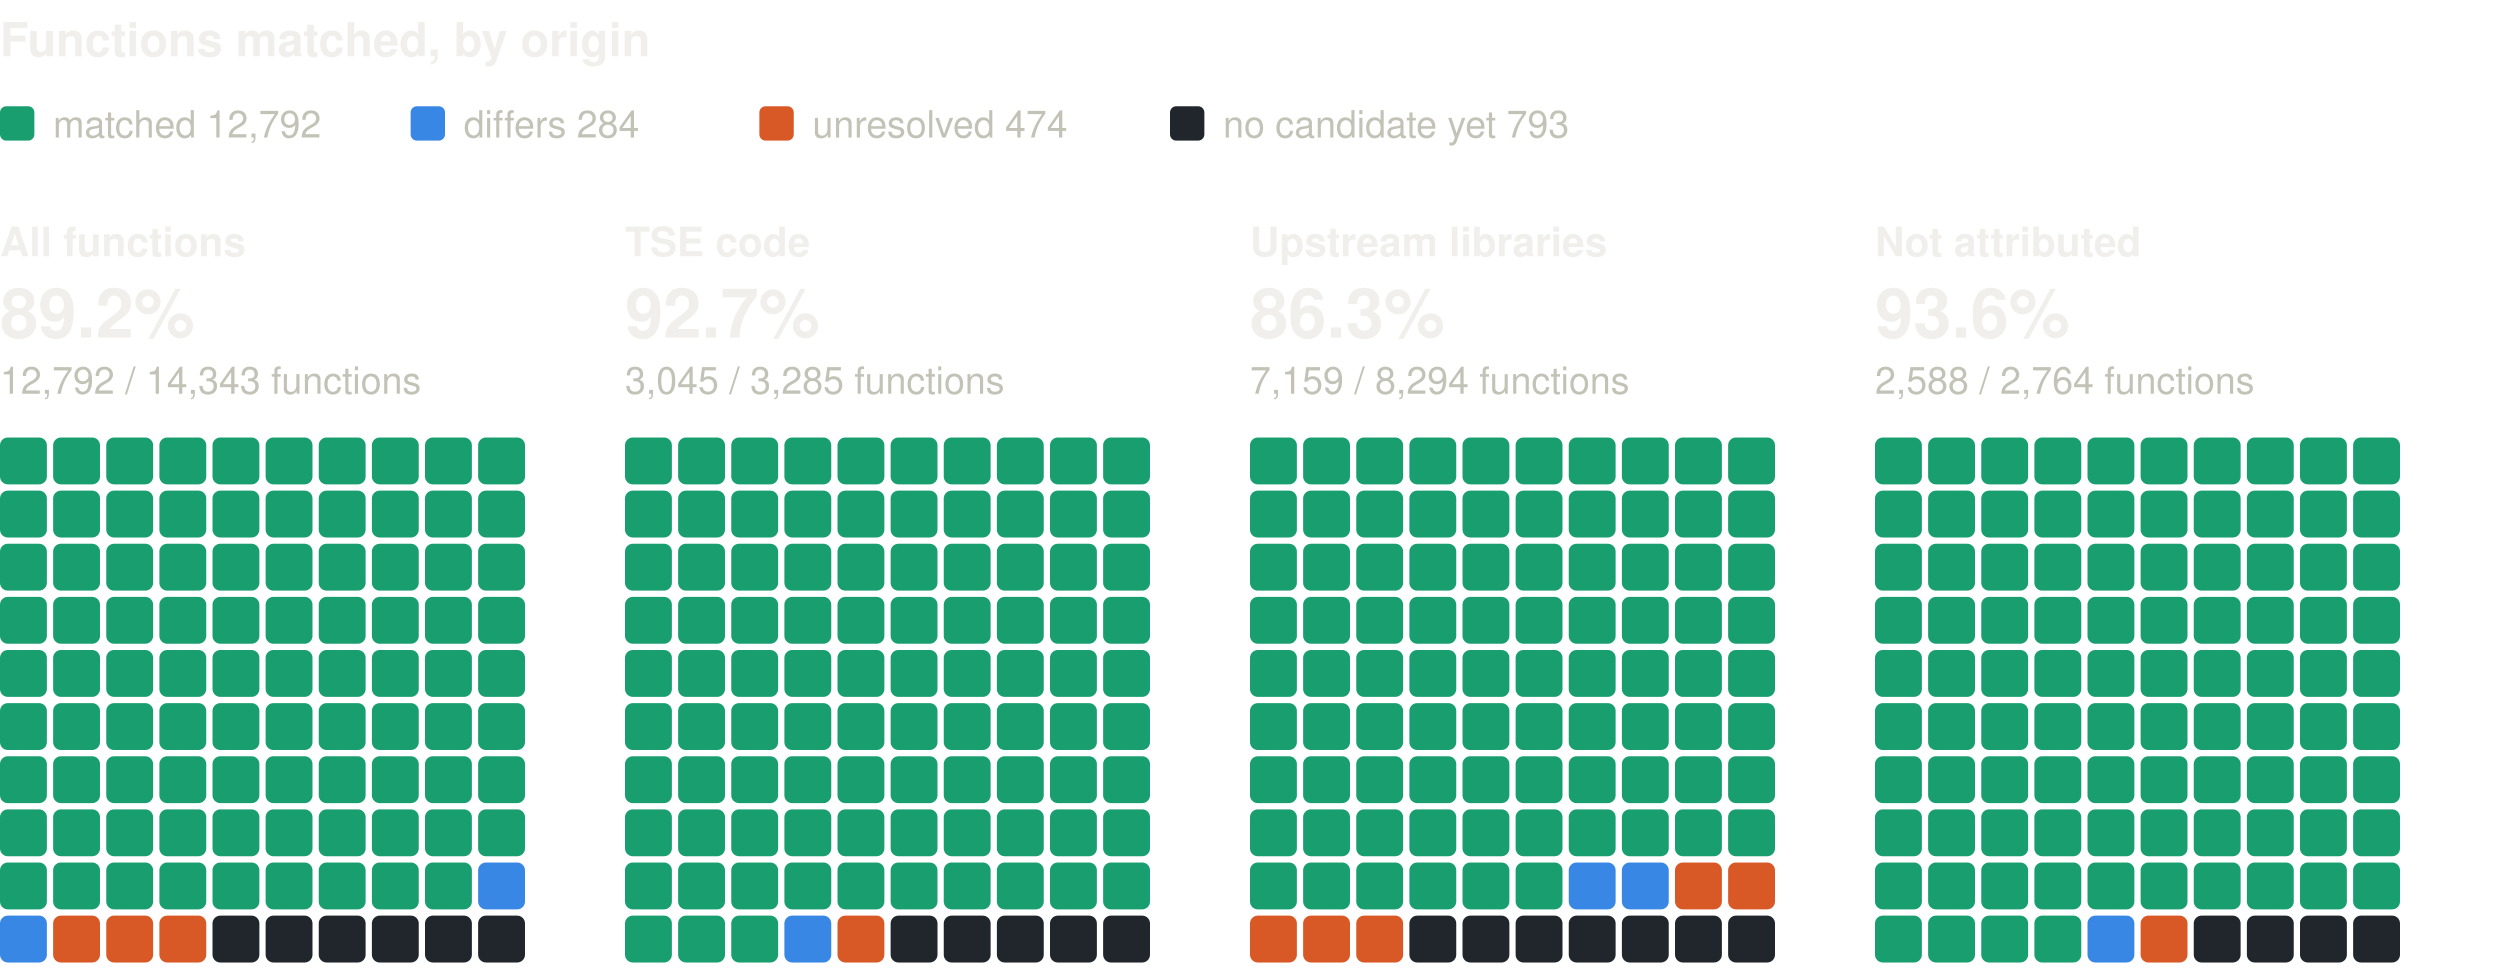
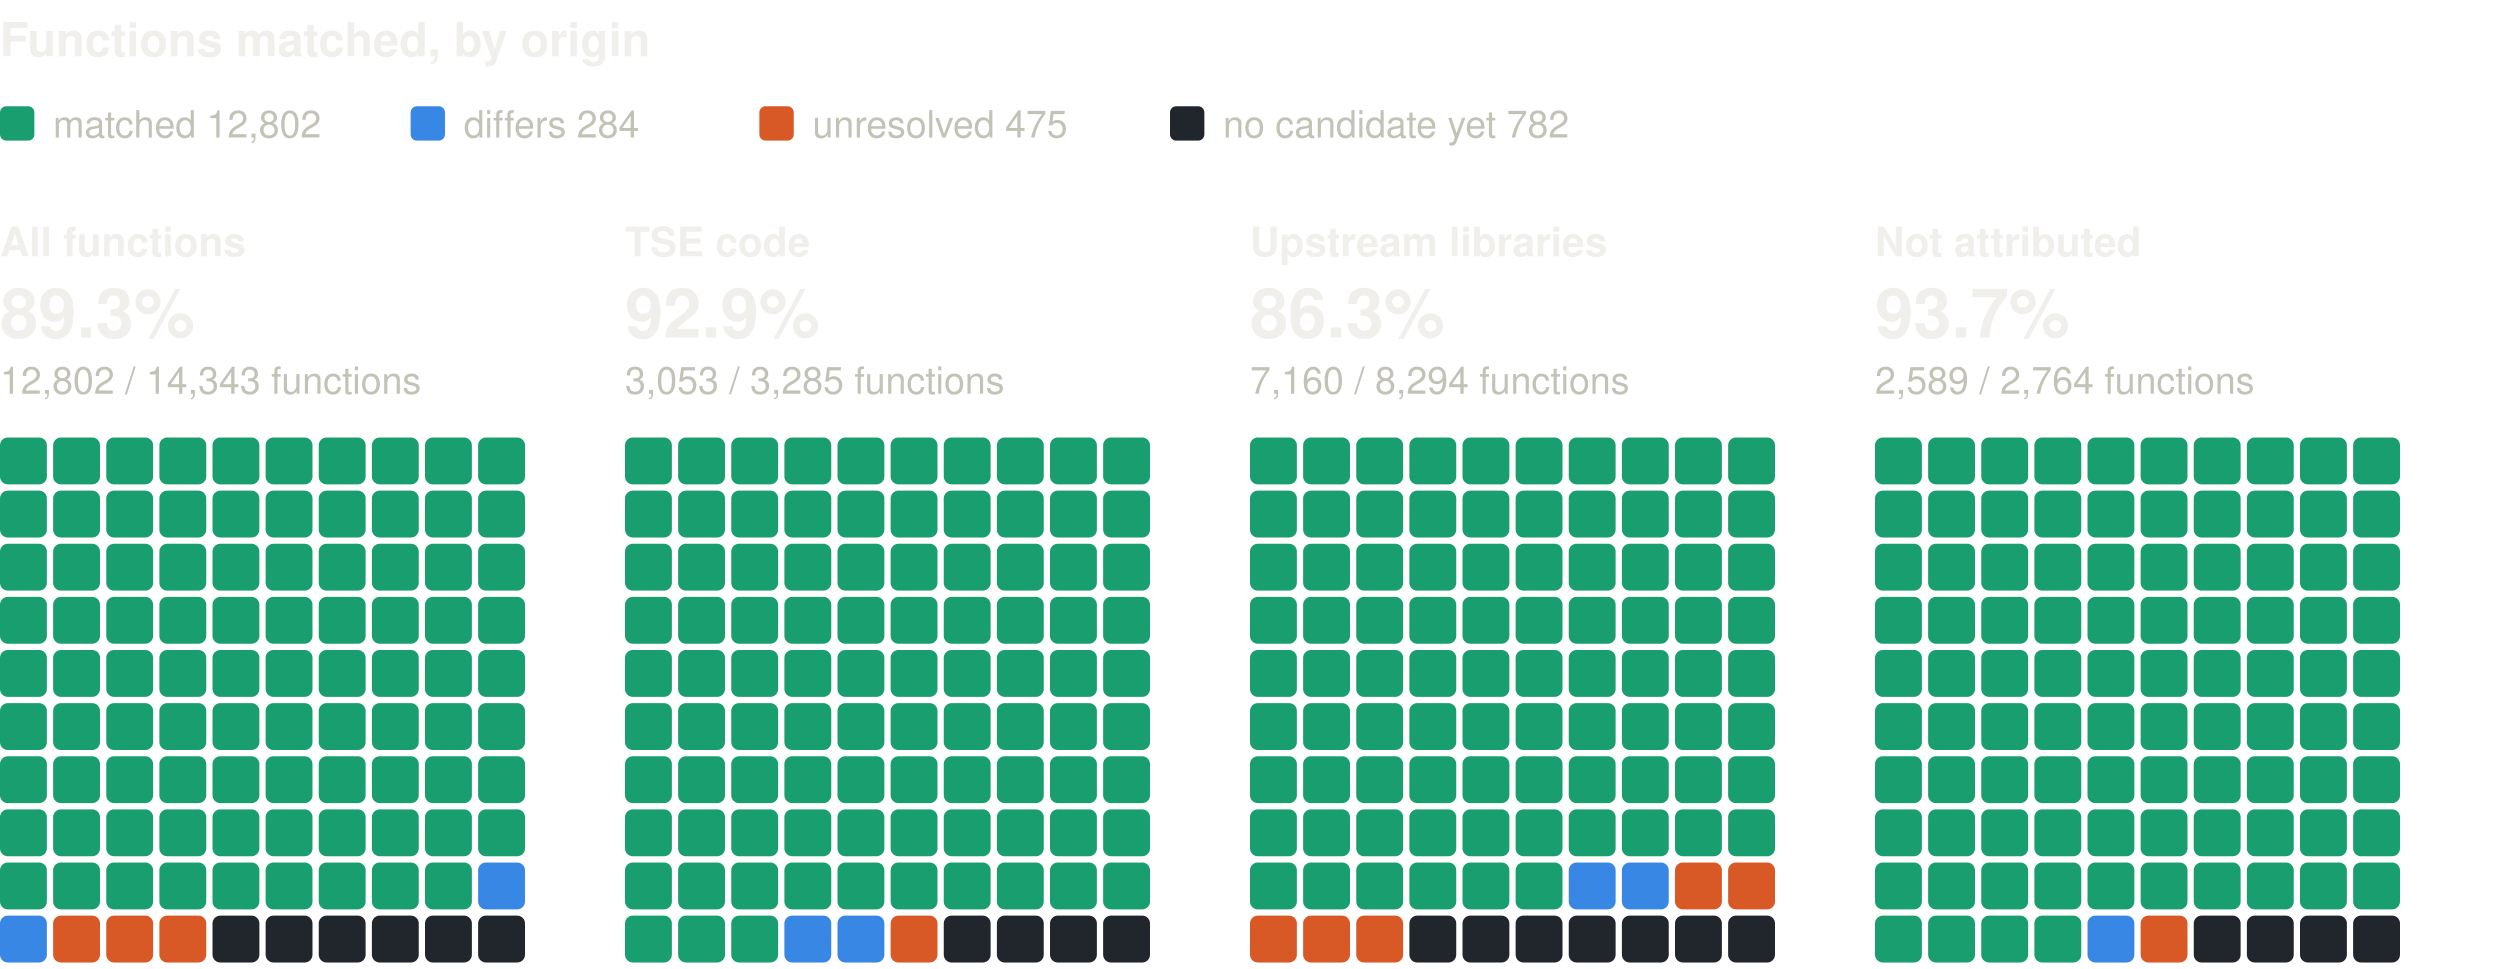
<svg xmlns="http://www.w3.org/2000/svg" width="800" height="310" viewBox="0 0 800 310" role="img" aria-label="Functions matched, by origin: one square per percent, coloured by verdict" font-family="system-ui, -apple-system, 'Segoe UI', Helvetica, Arial, sans-serif">
  <text x="0" y="18" font-size="15" fill="#f0efec" font-weight="600">Functions matched, by origin</text>
  <rect x="0" y="34" width="11" height="11" rx="2" fill="#199e70" />
-   <text x="17" y="44" font-size="12" fill="#c3c2b7">matched 12,792</text>
+   <text x="17" y="44" font-size="12" fill="#c3c2b7">matched 12,802</text>
  <rect x="131.4" y="34" width="11" height="11" rx="2" fill="#3987e5" />
  <text x="148.4" y="44" font-size="12" fill="#c3c2b7">differs 284</text>
  <rect x="243" y="34" width="11" height="11" rx="2" fill="#d95926" />
-   <text x="260" y="44" font-size="12" fill="#c3c2b7">unresolved 474</text>
+   <text x="260" y="44" font-size="12" fill="#c3c2b7">unresolved 475</text>
  <rect x="374.4" y="34" width="11" height="11" rx="2" fill="#21262d" />
-   <text x="391.4" y="44" font-size="12" fill="#c3c2b7">no candidate yet 793</text>
+   <text x="391.4" y="44" font-size="12" fill="#c3c2b7">no candidate yet 782</text>
  <text x="0" y="82" font-size="13" fill="#f0efec" font-weight="600">All functions</text>
-   <text x="0" y="108" font-size="22" fill="#f0efec" font-weight="600">89.2%</text>
-   <text x="0" y="126" font-size="12" fill="#c3c2b7">12,792 / 14,343 functions</text>
+   <text x="0" y="108" font-size="22" fill="#f0efec" font-weight="600">89.3%</text>
+   <text x="0" y="126" font-size="12" fill="#c3c2b7">12,802 / 14,343 functions</text>
  <rect x="0" y="140" width="15" height="15" rx="2.5" fill="#199e70" />
  <rect x="17" y="140" width="15" height="15" rx="2.5" fill="#199e70" />
  <rect x="34" y="140" width="15" height="15" rx="2.5" fill="#199e70" />
  <rect x="51" y="140" width="15" height="15" rx="2.5" fill="#199e70" />
  <rect x="68" y="140" width="15" height="15" rx="2.5" fill="#199e70" />
  <rect x="85" y="140" width="15" height="15" rx="2.5" fill="#199e70" />
  <rect x="102" y="140" width="15" height="15" rx="2.5" fill="#199e70" />
  <rect x="119" y="140" width="15" height="15" rx="2.5" fill="#199e70" />
  <rect x="136" y="140" width="15" height="15" rx="2.5" fill="#199e70" />
  <rect x="153" y="140" width="15" height="15" rx="2.5" fill="#199e70" />
  <rect x="0" y="157" width="15" height="15" rx="2.5" fill="#199e70" />
  <rect x="17" y="157" width="15" height="15" rx="2.5" fill="#199e70" />
  <rect x="34" y="157" width="15" height="15" rx="2.5" fill="#199e70" />
  <rect x="51" y="157" width="15" height="15" rx="2.5" fill="#199e70" />
  <rect x="68" y="157" width="15" height="15" rx="2.5" fill="#199e70" />
  <rect x="85" y="157" width="15" height="15" rx="2.5" fill="#199e70" />
  <rect x="102" y="157" width="15" height="15" rx="2.5" fill="#199e70" />
  <rect x="119" y="157" width="15" height="15" rx="2.5" fill="#199e70" />
  <rect x="136" y="157" width="15" height="15" rx="2.5" fill="#199e70" />
  <rect x="153" y="157" width="15" height="15" rx="2.5" fill="#199e70" />
  <rect x="0" y="174" width="15" height="15" rx="2.5" fill="#199e70" />
  <rect x="17" y="174" width="15" height="15" rx="2.5" fill="#199e70" />
  <rect x="34" y="174" width="15" height="15" rx="2.5" fill="#199e70" />
  <rect x="51" y="174" width="15" height="15" rx="2.5" fill="#199e70" />
  <rect x="68" y="174" width="15" height="15" rx="2.5" fill="#199e70" />
  <rect x="85" y="174" width="15" height="15" rx="2.5" fill="#199e70" />
  <rect x="102" y="174" width="15" height="15" rx="2.5" fill="#199e70" />
  <rect x="119" y="174" width="15" height="15" rx="2.5" fill="#199e70" />
  <rect x="136" y="174" width="15" height="15" rx="2.5" fill="#199e70" />
  <rect x="153" y="174" width="15" height="15" rx="2.5" fill="#199e70" />
  <rect x="0" y="191" width="15" height="15" rx="2.5" fill="#199e70" />
  <rect x="17" y="191" width="15" height="15" rx="2.5" fill="#199e70" />
  <rect x="34" y="191" width="15" height="15" rx="2.5" fill="#199e70" />
  <rect x="51" y="191" width="15" height="15" rx="2.5" fill="#199e70" />
  <rect x="68" y="191" width="15" height="15" rx="2.5" fill="#199e70" />
  <rect x="85" y="191" width="15" height="15" rx="2.5" fill="#199e70" />
  <rect x="102" y="191" width="15" height="15" rx="2.5" fill="#199e70" />
  <rect x="119" y="191" width="15" height="15" rx="2.5" fill="#199e70" />
  <rect x="136" y="191" width="15" height="15" rx="2.5" fill="#199e70" />
  <rect x="153" y="191" width="15" height="15" rx="2.5" fill="#199e70" />
  <rect x="0" y="208" width="15" height="15" rx="2.5" fill="#199e70" />
  <rect x="17" y="208" width="15" height="15" rx="2.5" fill="#199e70" />
  <rect x="34" y="208" width="15" height="15" rx="2.5" fill="#199e70" />
  <rect x="51" y="208" width="15" height="15" rx="2.5" fill="#199e70" />
  <rect x="68" y="208" width="15" height="15" rx="2.5" fill="#199e70" />
  <rect x="85" y="208" width="15" height="15" rx="2.5" fill="#199e70" />
  <rect x="102" y="208" width="15" height="15" rx="2.5" fill="#199e70" />
  <rect x="119" y="208" width="15" height="15" rx="2.5" fill="#199e70" />
  <rect x="136" y="208" width="15" height="15" rx="2.5" fill="#199e70" />
  <rect x="153" y="208" width="15" height="15" rx="2.5" fill="#199e70" />
  <rect x="0" y="225" width="15" height="15" rx="2.5" fill="#199e70" />
  <rect x="17" y="225" width="15" height="15" rx="2.5" fill="#199e70" />
  <rect x="34" y="225" width="15" height="15" rx="2.5" fill="#199e70" />
  <rect x="51" y="225" width="15" height="15" rx="2.5" fill="#199e70" />
  <rect x="68" y="225" width="15" height="15" rx="2.5" fill="#199e70" />
  <rect x="85" y="225" width="15" height="15" rx="2.5" fill="#199e70" />
  <rect x="102" y="225" width="15" height="15" rx="2.5" fill="#199e70" />
  <rect x="119" y="225" width="15" height="15" rx="2.5" fill="#199e70" />
  <rect x="136" y="225" width="15" height="15" rx="2.5" fill="#199e70" />
  <rect x="153" y="225" width="15" height="15" rx="2.5" fill="#199e70" />
  <rect x="0" y="242" width="15" height="15" rx="2.5" fill="#199e70" />
  <rect x="17" y="242" width="15" height="15" rx="2.5" fill="#199e70" />
  <rect x="34" y="242" width="15" height="15" rx="2.5" fill="#199e70" />
  <rect x="51" y="242" width="15" height="15" rx="2.5" fill="#199e70" />
  <rect x="68" y="242" width="15" height="15" rx="2.5" fill="#199e70" />
  <rect x="85" y="242" width="15" height="15" rx="2.5" fill="#199e70" />
  <rect x="102" y="242" width="15" height="15" rx="2.5" fill="#199e70" />
  <rect x="119" y="242" width="15" height="15" rx="2.5" fill="#199e70" />
  <rect x="136" y="242" width="15" height="15" rx="2.5" fill="#199e70" />
  <rect x="153" y="242" width="15" height="15" rx="2.5" fill="#199e70" />
  <rect x="0" y="259" width="15" height="15" rx="2.5" fill="#199e70" />
  <rect x="17" y="259" width="15" height="15" rx="2.5" fill="#199e70" />
  <rect x="34" y="259" width="15" height="15" rx="2.5" fill="#199e70" />
  <rect x="51" y="259" width="15" height="15" rx="2.5" fill="#199e70" />
  <rect x="68" y="259" width="15" height="15" rx="2.5" fill="#199e70" />
  <rect x="85" y="259" width="15" height="15" rx="2.5" fill="#199e70" />
  <rect x="102" y="259" width="15" height="15" rx="2.5" fill="#199e70" />
  <rect x="119" y="259" width="15" height="15" rx="2.5" fill="#199e70" />
  <rect x="136" y="259" width="15" height="15" rx="2.5" fill="#199e70" />
  <rect x="153" y="259" width="15" height="15" rx="2.5" fill="#199e70" />
  <rect x="0" y="276" width="15" height="15" rx="2.5" fill="#199e70" />
  <rect x="17" y="276" width="15" height="15" rx="2.5" fill="#199e70" />
  <rect x="34" y="276" width="15" height="15" rx="2.5" fill="#199e70" />
  <rect x="51" y="276" width="15" height="15" rx="2.5" fill="#199e70" />
  <rect x="68" y="276" width="15" height="15" rx="2.5" fill="#199e70" />
  <rect x="85" y="276" width="15" height="15" rx="2.5" fill="#199e70" />
  <rect x="102" y="276" width="15" height="15" rx="2.5" fill="#199e70" />
  <rect x="119" y="276" width="15" height="15" rx="2.5" fill="#199e70" />
  <rect x="136" y="276" width="15" height="15" rx="2.5" fill="#199e70" />
  <rect x="153" y="276" width="15" height="15" rx="2.5" fill="#3987e5" />
  <rect x="0" y="293" width="15" height="15" rx="2.5" fill="#3987e5" />
  <rect x="17" y="293" width="15" height="15" rx="2.5" fill="#d95926" />
  <rect x="34" y="293" width="15" height="15" rx="2.5" fill="#d95926" />
  <rect x="51" y="293" width="15" height="15" rx="2.5" fill="#d95926" />
  <rect x="68" y="293" width="15" height="15" rx="2.5" fill="#21262d" />
  <rect x="85" y="293" width="15" height="15" rx="2.5" fill="#21262d" />
  <rect x="102" y="293" width="15" height="15" rx="2.5" fill="#21262d" />
  <rect x="119" y="293" width="15" height="15" rx="2.5" fill="#21262d" />
  <rect x="136" y="293" width="15" height="15" rx="2.5" fill="#21262d" />
  <rect x="153" y="293" width="15" height="15" rx="2.5" fill="#21262d" />
  <text x="200" y="82" font-size="13" fill="#f0efec" font-weight="600">TSE code</text>
-   <text x="200" y="108" font-size="22" fill="#f0efec" font-weight="600">92.7%</text>
-   <text x="200" y="126" font-size="12" fill="#c3c2b7">3,045 / 3,285 functions</text>
+   <text x="200" y="108" font-size="22" fill="#f0efec" font-weight="600">92.9%</text>
+   <text x="200" y="126" font-size="12" fill="#c3c2b7">3,053 / 3,285 functions</text>
  <rect x="200" y="140" width="15" height="15" rx="2.5" fill="#199e70" />
  <rect x="217" y="140" width="15" height="15" rx="2.5" fill="#199e70" />
  <rect x="234" y="140" width="15" height="15" rx="2.5" fill="#199e70" />
  <rect x="251" y="140" width="15" height="15" rx="2.5" fill="#199e70" />
  <rect x="268" y="140" width="15" height="15" rx="2.5" fill="#199e70" />
  <rect x="285" y="140" width="15" height="15" rx="2.5" fill="#199e70" />
  <rect x="302" y="140" width="15" height="15" rx="2.5" fill="#199e70" />
  <rect x="319" y="140" width="15" height="15" rx="2.5" fill="#199e70" />
  <rect x="336" y="140" width="15" height="15" rx="2.5" fill="#199e70" />
  <rect x="353" y="140" width="15" height="15" rx="2.5" fill="#199e70" />
  <rect x="200" y="157" width="15" height="15" rx="2.5" fill="#199e70" />
  <rect x="217" y="157" width="15" height="15" rx="2.5" fill="#199e70" />
  <rect x="234" y="157" width="15" height="15" rx="2.5" fill="#199e70" />
  <rect x="251" y="157" width="15" height="15" rx="2.5" fill="#199e70" />
  <rect x="268" y="157" width="15" height="15" rx="2.5" fill="#199e70" />
  <rect x="285" y="157" width="15" height="15" rx="2.5" fill="#199e70" />
  <rect x="302" y="157" width="15" height="15" rx="2.5" fill="#199e70" />
  <rect x="319" y="157" width="15" height="15" rx="2.5" fill="#199e70" />
  <rect x="336" y="157" width="15" height="15" rx="2.5" fill="#199e70" />
  <rect x="353" y="157" width="15" height="15" rx="2.5" fill="#199e70" />
  <rect x="200" y="174" width="15" height="15" rx="2.5" fill="#199e70" />
  <rect x="217" y="174" width="15" height="15" rx="2.5" fill="#199e70" />
  <rect x="234" y="174" width="15" height="15" rx="2.5" fill="#199e70" />
  <rect x="251" y="174" width="15" height="15" rx="2.5" fill="#199e70" />
  <rect x="268" y="174" width="15" height="15" rx="2.5" fill="#199e70" />
  <rect x="285" y="174" width="15" height="15" rx="2.5" fill="#199e70" />
  <rect x="302" y="174" width="15" height="15" rx="2.5" fill="#199e70" />
  <rect x="319" y="174" width="15" height="15" rx="2.5" fill="#199e70" />
  <rect x="336" y="174" width="15" height="15" rx="2.5" fill="#199e70" />
  <rect x="353" y="174" width="15" height="15" rx="2.5" fill="#199e70" />
  <rect x="200" y="191" width="15" height="15" rx="2.5" fill="#199e70" />
  <rect x="217" y="191" width="15" height="15" rx="2.5" fill="#199e70" />
  <rect x="234" y="191" width="15" height="15" rx="2.5" fill="#199e70" />
  <rect x="251" y="191" width="15" height="15" rx="2.5" fill="#199e70" />
  <rect x="268" y="191" width="15" height="15" rx="2.5" fill="#199e70" />
  <rect x="285" y="191" width="15" height="15" rx="2.5" fill="#199e70" />
  <rect x="302" y="191" width="15" height="15" rx="2.5" fill="#199e70" />
  <rect x="319" y="191" width="15" height="15" rx="2.5" fill="#199e70" />
  <rect x="336" y="191" width="15" height="15" rx="2.5" fill="#199e70" />
  <rect x="353" y="191" width="15" height="15" rx="2.5" fill="#199e70" />
  <rect x="200" y="208" width="15" height="15" rx="2.5" fill="#199e70" />
  <rect x="217" y="208" width="15" height="15" rx="2.5" fill="#199e70" />
  <rect x="234" y="208" width="15" height="15" rx="2.5" fill="#199e70" />
  <rect x="251" y="208" width="15" height="15" rx="2.5" fill="#199e70" />
  <rect x="268" y="208" width="15" height="15" rx="2.5" fill="#199e70" />
  <rect x="285" y="208" width="15" height="15" rx="2.5" fill="#199e70" />
  <rect x="302" y="208" width="15" height="15" rx="2.5" fill="#199e70" />
  <rect x="319" y="208" width="15" height="15" rx="2.5" fill="#199e70" />
  <rect x="336" y="208" width="15" height="15" rx="2.5" fill="#199e70" />
  <rect x="353" y="208" width="15" height="15" rx="2.5" fill="#199e70" />
  <rect x="200" y="225" width="15" height="15" rx="2.5" fill="#199e70" />
  <rect x="217" y="225" width="15" height="15" rx="2.5" fill="#199e70" />
  <rect x="234" y="225" width="15" height="15" rx="2.5" fill="#199e70" />
  <rect x="251" y="225" width="15" height="15" rx="2.5" fill="#199e70" />
  <rect x="268" y="225" width="15" height="15" rx="2.5" fill="#199e70" />
  <rect x="285" y="225" width="15" height="15" rx="2.5" fill="#199e70" />
  <rect x="302" y="225" width="15" height="15" rx="2.5" fill="#199e70" />
  <rect x="319" y="225" width="15" height="15" rx="2.5" fill="#199e70" />
  <rect x="336" y="225" width="15" height="15" rx="2.5" fill="#199e70" />
  <rect x="353" y="225" width="15" height="15" rx="2.5" fill="#199e70" />
  <rect x="200" y="242" width="15" height="15" rx="2.5" fill="#199e70" />
  <rect x="217" y="242" width="15" height="15" rx="2.5" fill="#199e70" />
  <rect x="234" y="242" width="15" height="15" rx="2.5" fill="#199e70" />
  <rect x="251" y="242" width="15" height="15" rx="2.5" fill="#199e70" />
  <rect x="268" y="242" width="15" height="15" rx="2.5" fill="#199e70" />
  <rect x="285" y="242" width="15" height="15" rx="2.5" fill="#199e70" />
  <rect x="302" y="242" width="15" height="15" rx="2.5" fill="#199e70" />
  <rect x="319" y="242" width="15" height="15" rx="2.5" fill="#199e70" />
  <rect x="336" y="242" width="15" height="15" rx="2.5" fill="#199e70" />
  <rect x="353" y="242" width="15" height="15" rx="2.5" fill="#199e70" />
  <rect x="200" y="259" width="15" height="15" rx="2.5" fill="#199e70" />
  <rect x="217" y="259" width="15" height="15" rx="2.5" fill="#199e70" />
  <rect x="234" y="259" width="15" height="15" rx="2.5" fill="#199e70" />
  <rect x="251" y="259" width="15" height="15" rx="2.5" fill="#199e70" />
  <rect x="268" y="259" width="15" height="15" rx="2.5" fill="#199e70" />
  <rect x="285" y="259" width="15" height="15" rx="2.5" fill="#199e70" />
  <rect x="302" y="259" width="15" height="15" rx="2.5" fill="#199e70" />
  <rect x="319" y="259" width="15" height="15" rx="2.5" fill="#199e70" />
  <rect x="336" y="259" width="15" height="15" rx="2.5" fill="#199e70" />
  <rect x="353" y="259" width="15" height="15" rx="2.5" fill="#199e70" />
  <rect x="200" y="276" width="15" height="15" rx="2.5" fill="#199e70" />
  <rect x="217" y="276" width="15" height="15" rx="2.5" fill="#199e70" />
  <rect x="234" y="276" width="15" height="15" rx="2.5" fill="#199e70" />
  <rect x="251" y="276" width="15" height="15" rx="2.5" fill="#199e70" />
  <rect x="268" y="276" width="15" height="15" rx="2.5" fill="#199e70" />
  <rect x="285" y="276" width="15" height="15" rx="2.5" fill="#199e70" />
  <rect x="302" y="276" width="15" height="15" rx="2.5" fill="#199e70" />
  <rect x="319" y="276" width="15" height="15" rx="2.5" fill="#199e70" />
  <rect x="336" y="276" width="15" height="15" rx="2.5" fill="#199e70" />
  <rect x="353" y="276" width="15" height="15" rx="2.5" fill="#199e70" />
  <rect x="200" y="293" width="15" height="15" rx="2.5" fill="#199e70" />
  <rect x="217" y="293" width="15" height="15" rx="2.5" fill="#199e70" />
  <rect x="234" y="293" width="15" height="15" rx="2.5" fill="#199e70" />
  <rect x="251" y="293" width="15" height="15" rx="2.5" fill="#3987e5" />
-   <rect x="268" y="293" width="15" height="15" rx="2.5" fill="#d95926" />
-   <rect x="285" y="293" width="15" height="15" rx="2.5" fill="#21262d" />
+   <rect x="268" y="293" width="15" height="15" rx="2.5" fill="#3987e5" />
+   <rect x="285" y="293" width="15" height="15" rx="2.5" fill="#d95926" />
  <rect x="302" y="293" width="15" height="15" rx="2.5" fill="#21262d" />
  <rect x="319" y="293" width="15" height="15" rx="2.5" fill="#21262d" />
  <rect x="336" y="293" width="15" height="15" rx="2.5" fill="#21262d" />
  <rect x="353" y="293" width="15" height="15" rx="2.5" fill="#21262d" />
  <text x="400" y="82" font-size="13" fill="#f0efec" font-weight="600">Upstream libraries</text>
  <text x="400" y="108" font-size="22" fill="#f0efec" font-weight="600">86.3%</text>
-   <text x="400" y="126" font-size="12" fill="#c3c2b7">7,159 / 8,294 functions</text>
+   <text x="400" y="126" font-size="12" fill="#c3c2b7">7,160 / 8,294 functions</text>
  <rect x="400" y="140" width="15" height="15" rx="2.5" fill="#199e70" />
  <rect x="417" y="140" width="15" height="15" rx="2.5" fill="#199e70" />
  <rect x="434" y="140" width="15" height="15" rx="2.5" fill="#199e70" />
  <rect x="451" y="140" width="15" height="15" rx="2.5" fill="#199e70" />
  <rect x="468" y="140" width="15" height="15" rx="2.5" fill="#199e70" />
  <rect x="485" y="140" width="15" height="15" rx="2.5" fill="#199e70" />
  <rect x="502" y="140" width="15" height="15" rx="2.5" fill="#199e70" />
  <rect x="519" y="140" width="15" height="15" rx="2.5" fill="#199e70" />
  <rect x="536" y="140" width="15" height="15" rx="2.5" fill="#199e70" />
  <rect x="553" y="140" width="15" height="15" rx="2.5" fill="#199e70" />
  <rect x="400" y="157" width="15" height="15" rx="2.5" fill="#199e70" />
  <rect x="417" y="157" width="15" height="15" rx="2.5" fill="#199e70" />
  <rect x="434" y="157" width="15" height="15" rx="2.5" fill="#199e70" />
  <rect x="451" y="157" width="15" height="15" rx="2.5" fill="#199e70" />
  <rect x="468" y="157" width="15" height="15" rx="2.5" fill="#199e70" />
  <rect x="485" y="157" width="15" height="15" rx="2.5" fill="#199e70" />
  <rect x="502" y="157" width="15" height="15" rx="2.5" fill="#199e70" />
  <rect x="519" y="157" width="15" height="15" rx="2.5" fill="#199e70" />
  <rect x="536" y="157" width="15" height="15" rx="2.5" fill="#199e70" />
  <rect x="553" y="157" width="15" height="15" rx="2.5" fill="#199e70" />
  <rect x="400" y="174" width="15" height="15" rx="2.5" fill="#199e70" />
  <rect x="417" y="174" width="15" height="15" rx="2.5" fill="#199e70" />
  <rect x="434" y="174" width="15" height="15" rx="2.5" fill="#199e70" />
  <rect x="451" y="174" width="15" height="15" rx="2.5" fill="#199e70" />
  <rect x="468" y="174" width="15" height="15" rx="2.5" fill="#199e70" />
  <rect x="485" y="174" width="15" height="15" rx="2.5" fill="#199e70" />
  <rect x="502" y="174" width="15" height="15" rx="2.5" fill="#199e70" />
  <rect x="519" y="174" width="15" height="15" rx="2.5" fill="#199e70" />
  <rect x="536" y="174" width="15" height="15" rx="2.5" fill="#199e70" />
  <rect x="553" y="174" width="15" height="15" rx="2.5" fill="#199e70" />
  <rect x="400" y="191" width="15" height="15" rx="2.5" fill="#199e70" />
  <rect x="417" y="191" width="15" height="15" rx="2.5" fill="#199e70" />
  <rect x="434" y="191" width="15" height="15" rx="2.5" fill="#199e70" />
  <rect x="451" y="191" width="15" height="15" rx="2.5" fill="#199e70" />
  <rect x="468" y="191" width="15" height="15" rx="2.5" fill="#199e70" />
  <rect x="485" y="191" width="15" height="15" rx="2.5" fill="#199e70" />
  <rect x="502" y="191" width="15" height="15" rx="2.5" fill="#199e70" />
  <rect x="519" y="191" width="15" height="15" rx="2.5" fill="#199e70" />
  <rect x="536" y="191" width="15" height="15" rx="2.5" fill="#199e70" />
  <rect x="553" y="191" width="15" height="15" rx="2.5" fill="#199e70" />
  <rect x="400" y="208" width="15" height="15" rx="2.5" fill="#199e70" />
  <rect x="417" y="208" width="15" height="15" rx="2.5" fill="#199e70" />
  <rect x="434" y="208" width="15" height="15" rx="2.5" fill="#199e70" />
  <rect x="451" y="208" width="15" height="15" rx="2.5" fill="#199e70" />
  <rect x="468" y="208" width="15" height="15" rx="2.5" fill="#199e70" />
  <rect x="485" y="208" width="15" height="15" rx="2.5" fill="#199e70" />
  <rect x="502" y="208" width="15" height="15" rx="2.5" fill="#199e70" />
  <rect x="519" y="208" width="15" height="15" rx="2.5" fill="#199e70" />
  <rect x="536" y="208" width="15" height="15" rx="2.5" fill="#199e70" />
  <rect x="553" y="208" width="15" height="15" rx="2.5" fill="#199e70" />
  <rect x="400" y="225" width="15" height="15" rx="2.5" fill="#199e70" />
  <rect x="417" y="225" width="15" height="15" rx="2.5" fill="#199e70" />
  <rect x="434" y="225" width="15" height="15" rx="2.5" fill="#199e70" />
  <rect x="451" y="225" width="15" height="15" rx="2.5" fill="#199e70" />
  <rect x="468" y="225" width="15" height="15" rx="2.5" fill="#199e70" />
  <rect x="485" y="225" width="15" height="15" rx="2.5" fill="#199e70" />
  <rect x="502" y="225" width="15" height="15" rx="2.5" fill="#199e70" />
  <rect x="519" y="225" width="15" height="15" rx="2.5" fill="#199e70" />
  <rect x="536" y="225" width="15" height="15" rx="2.5" fill="#199e70" />
  <rect x="553" y="225" width="15" height="15" rx="2.5" fill="#199e70" />
  <rect x="400" y="242" width="15" height="15" rx="2.5" fill="#199e70" />
  <rect x="417" y="242" width="15" height="15" rx="2.5" fill="#199e70" />
  <rect x="434" y="242" width="15" height="15" rx="2.5" fill="#199e70" />
  <rect x="451" y="242" width="15" height="15" rx="2.5" fill="#199e70" />
  <rect x="468" y="242" width="15" height="15" rx="2.5" fill="#199e70" />
  <rect x="485" y="242" width="15" height="15" rx="2.5" fill="#199e70" />
  <rect x="502" y="242" width="15" height="15" rx="2.5" fill="#199e70" />
  <rect x="519" y="242" width="15" height="15" rx="2.5" fill="#199e70" />
  <rect x="536" y="242" width="15" height="15" rx="2.5" fill="#199e70" />
  <rect x="553" y="242" width="15" height="15" rx="2.5" fill="#199e70" />
  <rect x="400" y="259" width="15" height="15" rx="2.5" fill="#199e70" />
  <rect x="417" y="259" width="15" height="15" rx="2.5" fill="#199e70" />
  <rect x="434" y="259" width="15" height="15" rx="2.5" fill="#199e70" />
  <rect x="451" y="259" width="15" height="15" rx="2.5" fill="#199e70" />
  <rect x="468" y="259" width="15" height="15" rx="2.5" fill="#199e70" />
  <rect x="485" y="259" width="15" height="15" rx="2.5" fill="#199e70" />
  <rect x="502" y="259" width="15" height="15" rx="2.5" fill="#199e70" />
  <rect x="519" y="259" width="15" height="15" rx="2.5" fill="#199e70" />
  <rect x="536" y="259" width="15" height="15" rx="2.5" fill="#199e70" />
  <rect x="553" y="259" width="15" height="15" rx="2.5" fill="#199e70" />
  <rect x="400" y="276" width="15" height="15" rx="2.5" fill="#199e70" />
  <rect x="417" y="276" width="15" height="15" rx="2.5" fill="#199e70" />
  <rect x="434" y="276" width="15" height="15" rx="2.5" fill="#199e70" />
  <rect x="451" y="276" width="15" height="15" rx="2.5" fill="#199e70" />
  <rect x="468" y="276" width="15" height="15" rx="2.5" fill="#199e70" />
  <rect x="485" y="276" width="15" height="15" rx="2.5" fill="#199e70" />
  <rect x="502" y="276" width="15" height="15" rx="2.5" fill="#3987e5" />
  <rect x="519" y="276" width="15" height="15" rx="2.5" fill="#3987e5" />
  <rect x="536" y="276" width="15" height="15" rx="2.5" fill="#d95926" />
  <rect x="553" y="276" width="15" height="15" rx="2.5" fill="#d95926" />
  <rect x="400" y="293" width="15" height="15" rx="2.5" fill="#d95926" />
  <rect x="417" y="293" width="15" height="15" rx="2.5" fill="#d95926" />
  <rect x="434" y="293" width="15" height="15" rx="2.5" fill="#d95926" />
  <rect x="451" y="293" width="15" height="15" rx="2.5" fill="#21262d" />
  <rect x="468" y="293" width="15" height="15" rx="2.5" fill="#21262d" />
  <rect x="485" y="293" width="15" height="15" rx="2.5" fill="#21262d" />
  <rect x="502" y="293" width="15" height="15" rx="2.5" fill="#21262d" />
  <rect x="519" y="293" width="15" height="15" rx="2.5" fill="#21262d" />
  <rect x="536" y="293" width="15" height="15" rx="2.5" fill="#21262d" />
  <rect x="553" y="293" width="15" height="15" rx="2.5" fill="#21262d" />
  <text x="600" y="82" font-size="13" fill="#f0efec" font-weight="600">Not attributed</text>
-   <text x="600" y="108" font-size="22" fill="#f0efec" font-weight="600">93.6%</text>
-   <text x="600" y="126" font-size="12" fill="#c3c2b7">2,588 / 2,764 functions</text>
+   <text x="600" y="108" font-size="22" fill="#f0efec" font-weight="600">93.7%</text>
+   <text x="600" y="126" font-size="12" fill="#c3c2b7">2,589 / 2,764 functions</text>
  <rect x="600" y="140" width="15" height="15" rx="2.5" fill="#199e70" />
  <rect x="617" y="140" width="15" height="15" rx="2.5" fill="#199e70" />
  <rect x="634" y="140" width="15" height="15" rx="2.5" fill="#199e70" />
  <rect x="651" y="140" width="15" height="15" rx="2.5" fill="#199e70" />
  <rect x="668" y="140" width="15" height="15" rx="2.5" fill="#199e70" />
  <rect x="685" y="140" width="15" height="15" rx="2.5" fill="#199e70" />
  <rect x="702" y="140" width="15" height="15" rx="2.5" fill="#199e70" />
  <rect x="719" y="140" width="15" height="15" rx="2.5" fill="#199e70" />
  <rect x="736" y="140" width="15" height="15" rx="2.5" fill="#199e70" />
  <rect x="753" y="140" width="15" height="15" rx="2.5" fill="#199e70" />
  <rect x="600" y="157" width="15" height="15" rx="2.5" fill="#199e70" />
  <rect x="617" y="157" width="15" height="15" rx="2.5" fill="#199e70" />
  <rect x="634" y="157" width="15" height="15" rx="2.5" fill="#199e70" />
  <rect x="651" y="157" width="15" height="15" rx="2.5" fill="#199e70" />
  <rect x="668" y="157" width="15" height="15" rx="2.5" fill="#199e70" />
  <rect x="685" y="157" width="15" height="15" rx="2.5" fill="#199e70" />
  <rect x="702" y="157" width="15" height="15" rx="2.5" fill="#199e70" />
  <rect x="719" y="157" width="15" height="15" rx="2.5" fill="#199e70" />
  <rect x="736" y="157" width="15" height="15" rx="2.5" fill="#199e70" />
  <rect x="753" y="157" width="15" height="15" rx="2.5" fill="#199e70" />
  <rect x="600" y="174" width="15" height="15" rx="2.5" fill="#199e70" />
  <rect x="617" y="174" width="15" height="15" rx="2.5" fill="#199e70" />
  <rect x="634" y="174" width="15" height="15" rx="2.5" fill="#199e70" />
  <rect x="651" y="174" width="15" height="15" rx="2.5" fill="#199e70" />
  <rect x="668" y="174" width="15" height="15" rx="2.5" fill="#199e70" />
  <rect x="685" y="174" width="15" height="15" rx="2.5" fill="#199e70" />
  <rect x="702" y="174" width="15" height="15" rx="2.5" fill="#199e70" />
  <rect x="719" y="174" width="15" height="15" rx="2.5" fill="#199e70" />
  <rect x="736" y="174" width="15" height="15" rx="2.5" fill="#199e70" />
  <rect x="753" y="174" width="15" height="15" rx="2.5" fill="#199e70" />
  <rect x="600" y="191" width="15" height="15" rx="2.5" fill="#199e70" />
  <rect x="617" y="191" width="15" height="15" rx="2.5" fill="#199e70" />
  <rect x="634" y="191" width="15" height="15" rx="2.5" fill="#199e70" />
  <rect x="651" y="191" width="15" height="15" rx="2.5" fill="#199e70" />
  <rect x="668" y="191" width="15" height="15" rx="2.5" fill="#199e70" />
  <rect x="685" y="191" width="15" height="15" rx="2.5" fill="#199e70" />
  <rect x="702" y="191" width="15" height="15" rx="2.5" fill="#199e70" />
  <rect x="719" y="191" width="15" height="15" rx="2.5" fill="#199e70" />
  <rect x="736" y="191" width="15" height="15" rx="2.5" fill="#199e70" />
  <rect x="753" y="191" width="15" height="15" rx="2.5" fill="#199e70" />
  <rect x="600" y="208" width="15" height="15" rx="2.5" fill="#199e70" />
  <rect x="617" y="208" width="15" height="15" rx="2.5" fill="#199e70" />
  <rect x="634" y="208" width="15" height="15" rx="2.5" fill="#199e70" />
  <rect x="651" y="208" width="15" height="15" rx="2.5" fill="#199e70" />
  <rect x="668" y="208" width="15" height="15" rx="2.5" fill="#199e70" />
  <rect x="685" y="208" width="15" height="15" rx="2.5" fill="#199e70" />
  <rect x="702" y="208" width="15" height="15" rx="2.5" fill="#199e70" />
  <rect x="719" y="208" width="15" height="15" rx="2.5" fill="#199e70" />
  <rect x="736" y="208" width="15" height="15" rx="2.5" fill="#199e70" />
  <rect x="753" y="208" width="15" height="15" rx="2.5" fill="#199e70" />
  <rect x="600" y="225" width="15" height="15" rx="2.5" fill="#199e70" />
  <rect x="617" y="225" width="15" height="15" rx="2.5" fill="#199e70" />
  <rect x="634" y="225" width="15" height="15" rx="2.5" fill="#199e70" />
  <rect x="651" y="225" width="15" height="15" rx="2.5" fill="#199e70" />
  <rect x="668" y="225" width="15" height="15" rx="2.5" fill="#199e70" />
  <rect x="685" y="225" width="15" height="15" rx="2.5" fill="#199e70" />
  <rect x="702" y="225" width="15" height="15" rx="2.5" fill="#199e70" />
  <rect x="719" y="225" width="15" height="15" rx="2.5" fill="#199e70" />
  <rect x="736" y="225" width="15" height="15" rx="2.5" fill="#199e70" />
  <rect x="753" y="225" width="15" height="15" rx="2.5" fill="#199e70" />
  <rect x="600" y="242" width="15" height="15" rx="2.5" fill="#199e70" />
  <rect x="617" y="242" width="15" height="15" rx="2.5" fill="#199e70" />
  <rect x="634" y="242" width="15" height="15" rx="2.5" fill="#199e70" />
  <rect x="651" y="242" width="15" height="15" rx="2.5" fill="#199e70" />
  <rect x="668" y="242" width="15" height="15" rx="2.5" fill="#199e70" />
  <rect x="685" y="242" width="15" height="15" rx="2.5" fill="#199e70" />
  <rect x="702" y="242" width="15" height="15" rx="2.5" fill="#199e70" />
  <rect x="719" y="242" width="15" height="15" rx="2.5" fill="#199e70" />
  <rect x="736" y="242" width="15" height="15" rx="2.5" fill="#199e70" />
  <rect x="753" y="242" width="15" height="15" rx="2.5" fill="#199e70" />
  <rect x="600" y="259" width="15" height="15" rx="2.5" fill="#199e70" />
  <rect x="617" y="259" width="15" height="15" rx="2.5" fill="#199e70" />
  <rect x="634" y="259" width="15" height="15" rx="2.5" fill="#199e70" />
  <rect x="651" y="259" width="15" height="15" rx="2.5" fill="#199e70" />
  <rect x="668" y="259" width="15" height="15" rx="2.5" fill="#199e70" />
  <rect x="685" y="259" width="15" height="15" rx="2.5" fill="#199e70" />
  <rect x="702" y="259" width="15" height="15" rx="2.5" fill="#199e70" />
  <rect x="719" y="259" width="15" height="15" rx="2.5" fill="#199e70" />
  <rect x="736" y="259" width="15" height="15" rx="2.5" fill="#199e70" />
  <rect x="753" y="259" width="15" height="15" rx="2.5" fill="#199e70" />
  <rect x="600" y="276" width="15" height="15" rx="2.5" fill="#199e70" />
  <rect x="617" y="276" width="15" height="15" rx="2.5" fill="#199e70" />
  <rect x="634" y="276" width="15" height="15" rx="2.5" fill="#199e70" />
  <rect x="651" y="276" width="15" height="15" rx="2.5" fill="#199e70" />
  <rect x="668" y="276" width="15" height="15" rx="2.5" fill="#199e70" />
  <rect x="685" y="276" width="15" height="15" rx="2.5" fill="#199e70" />
  <rect x="702" y="276" width="15" height="15" rx="2.5" fill="#199e70" />
  <rect x="719" y="276" width="15" height="15" rx="2.5" fill="#199e70" />
  <rect x="736" y="276" width="15" height="15" rx="2.5" fill="#199e70" />
  <rect x="753" y="276" width="15" height="15" rx="2.5" fill="#199e70" />
  <rect x="600" y="293" width="15" height="15" rx="2.5" fill="#199e70" />
  <rect x="617" y="293" width="15" height="15" rx="2.5" fill="#199e70" />
  <rect x="634" y="293" width="15" height="15" rx="2.5" fill="#199e70" />
  <rect x="651" y="293" width="15" height="15" rx="2.5" fill="#199e70" />
  <rect x="668" y="293" width="15" height="15" rx="2.5" fill="#3987e5" />
  <rect x="685" y="293" width="15" height="15" rx="2.5" fill="#d95926" />
  <rect x="702" y="293" width="15" height="15" rx="2.5" fill="#21262d" />
  <rect x="719" y="293" width="15" height="15" rx="2.5" fill="#21262d" />
  <rect x="736" y="293" width="15" height="15" rx="2.5" fill="#21262d" />
  <rect x="753" y="293" width="15" height="15" rx="2.5" fill="#21262d" />
</svg>
